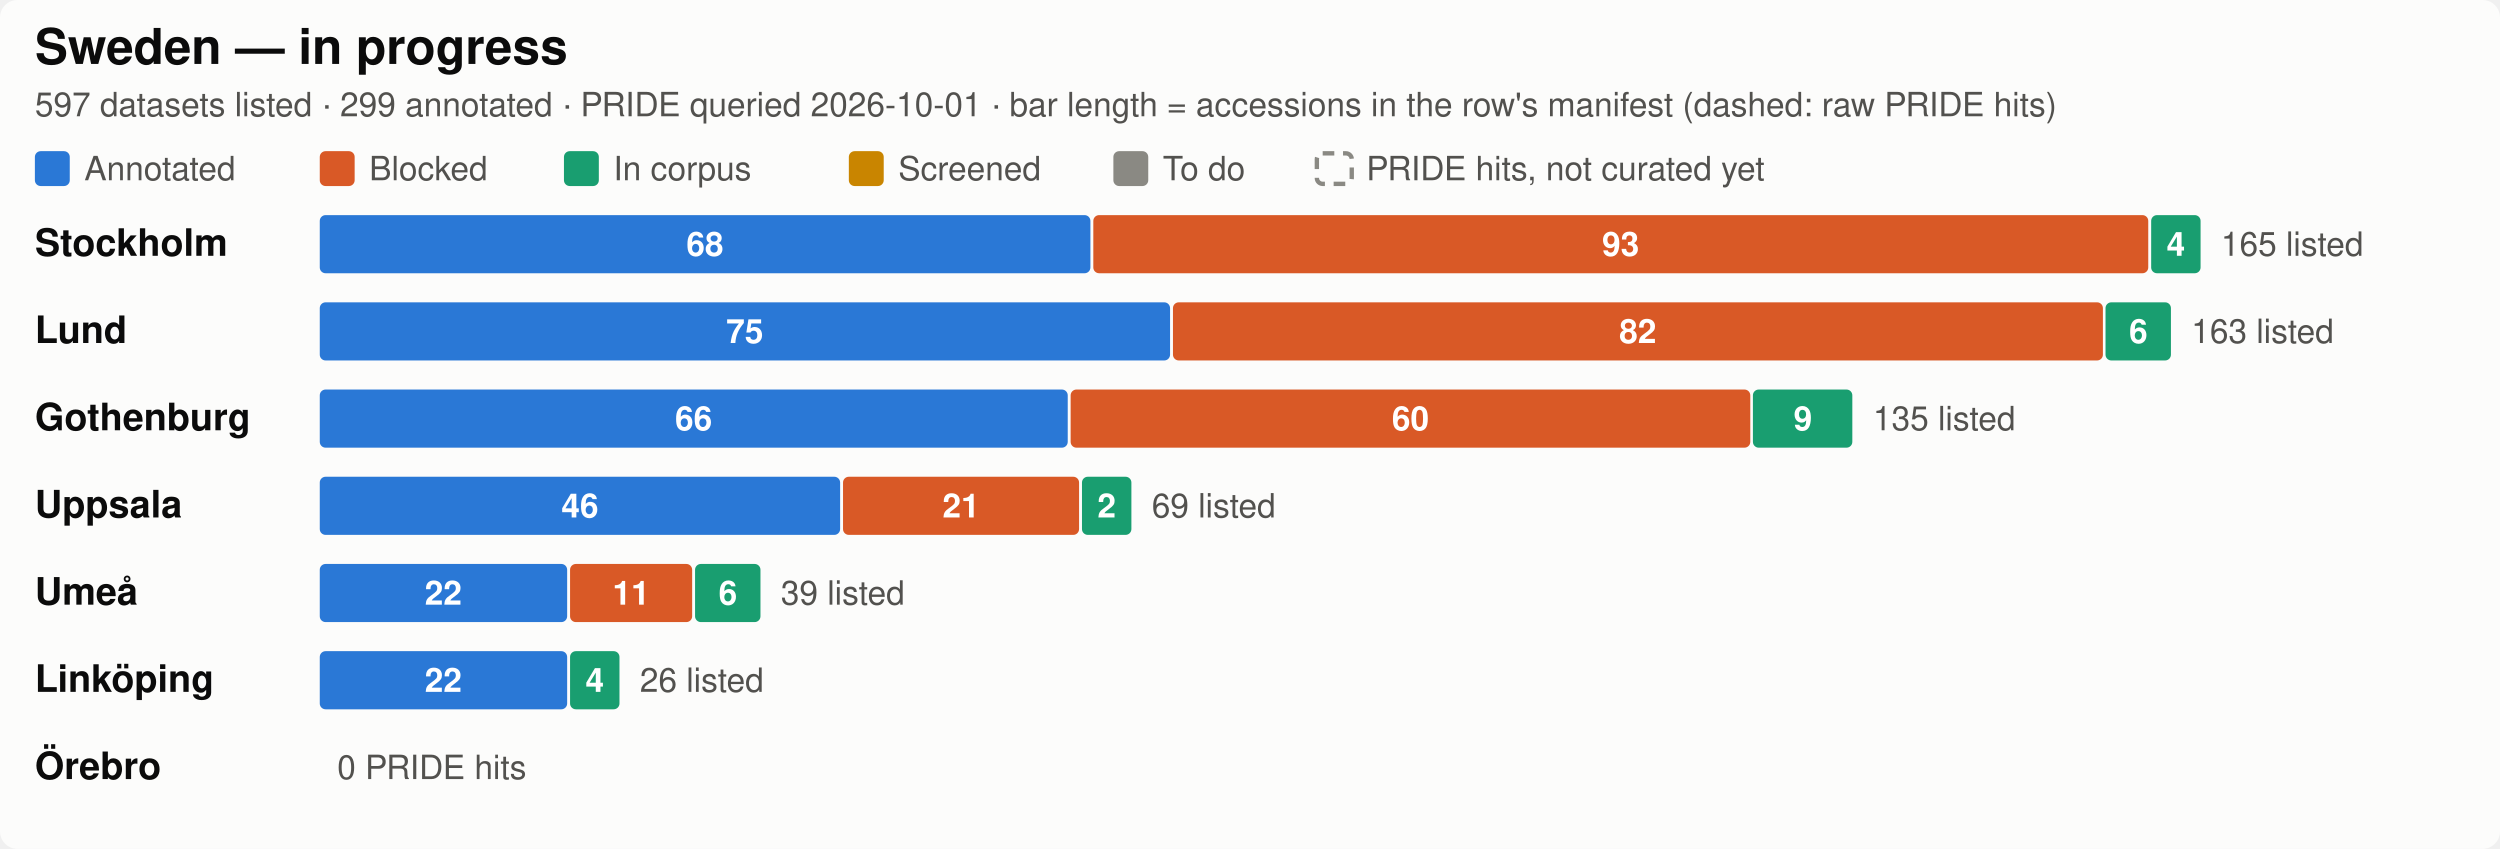
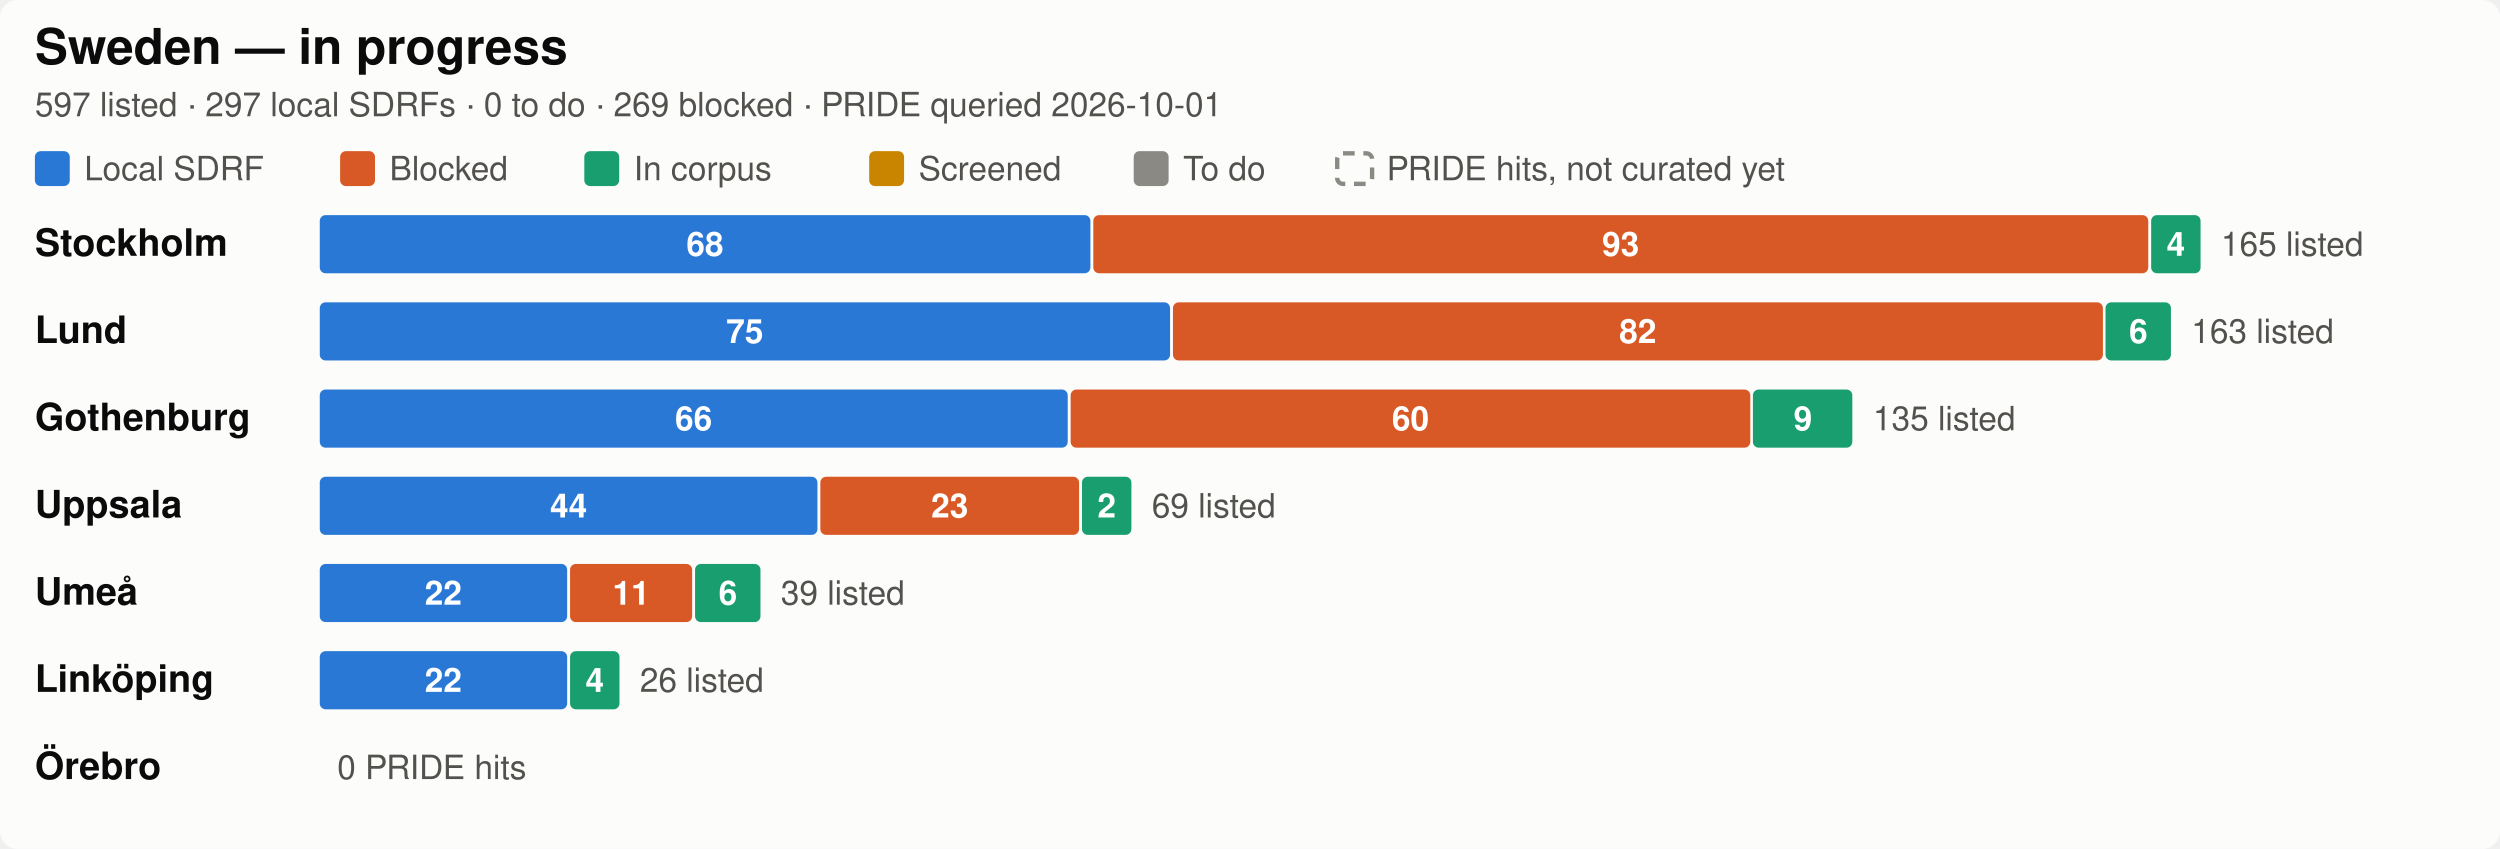
<svg xmlns="http://www.w3.org/2000/svg" width="860" height="292" viewBox="0 0 860 292" role="img" aria-label="Sweden SDRF progress by city">
  <style>
  .bg { fill: #fcfcfb; }
  .title { fill: #0b0b0b; font-size: 17px; font-weight: 600; }
  .city { fill: #0b0b0b; font-size: 13px; font-weight: 600; }
  .sub, .legend, .total { fill: #52514e; font-size: 11.5px; }
  .seg { font-size: 11.5px; font-weight: 600; fill: #ffffff; font-variant-numeric: tabular-nums; }
  .uncurated { fill: none; stroke: #8a8983; stroke-width: 1.5; stroke-dasharray: 4 3; }
  text { font-family: -apple-system, "Segoe UI", Helvetica, Arial, sans-serif; }
  .c-annotated { fill: #2a78d6; }
  .c-blocked { fill: #d95926; }
  .c-in_corpus { fill: #199e70; }
  .c-screened { fill: #c98500; }
  .c-todo { fill: #8a8983; }

  @media (prefers-color-scheme: dark) {
    .bg { fill: #1a1a19; }
    .title, .city { fill: #ffffff; }
    .sub, .legend, .total { fill: #c3c2b7; }
    .uncurated { stroke: #8f8e86; }
    .c-annotated { fill: #3987e5; }
    .c-blocked { fill: #d95926; }
    .c-in_corpus { fill: #199e70; }
    .c-screened { fill: #c98500; }
    .c-todo { fill: #6b6a65; }
  }
</style>
  <rect class="bg" width="860" height="292" rx="6" />
  <text class="title" x="12" y="22">Sweden — in progress</text>
-   <text class="sub" x="12" y="40">597 datasets listed · 299 annotated · PRIDE queried 2026-10-01 · bar length = accessions in the row's manifest (dashed: raw PRIDE hits)</text>
+   <text class="sub" x="12" y="40">597 listed · 297 local SDRFs · 0 to do · 269 blocked · PRIDE queried 2026-10-01</text>
  <rect class="c-annotated" fill="#2a78d6" x="12" y="52" width="12" height="12" rx="2" />
-   <text class="legend" x="29" y="62">Annotated</text>
-   <rect class="c-blocked" fill="#d95926" x="110" y="52" width="12" height="12" rx="2" />
-   <text class="legend" x="127" y="62">Blocked</text>
-   <rect class="c-in_corpus" fill="#199e70" x="194" y="52" width="12" height="12" rx="2" />
-   <text class="legend" x="211" y="62">In corpus</text>
-   <rect class="c-screened" fill="#c98500" x="292" y="52" width="12" height="12" rx="2" />
-   <text class="legend" x="309" y="62">Screened</text>
-   <rect class="c-todo" fill="#8a8983" x="383" y="52" width="12" height="12" rx="2" />
-   <text class="legend" x="400" y="62">To do</text>
-   <rect class="uncurated" fill="none" stroke="#8a8983" x="453" y="52.75" width="12" height="10.5" rx="2" />
-   <text class="legend" x="470" y="62">PRIDE hits, not curated yet</text>
+   <text class="legend" x="29" y="62">Local SDRF</text>
+   <rect class="c-blocked" fill="#d95926" x="117" y="52" width="12" height="12" rx="2" />
+   <text class="legend" x="134" y="62">Blocked</text>
+   <rect class="c-in_corpus" fill="#199e70" x="201" y="52" width="12" height="12" rx="2" />
+   <text class="legend" x="218" y="62">In corpus</text>
+   <rect class="c-screened" fill="#c98500" x="299" y="52" width="12" height="12" rx="2" />
+   <text class="legend" x="316" y="62">Screened</text>
+   <rect class="c-todo" fill="#8a8983" x="390" y="52" width="12" height="12" rx="2" />
+   <text class="legend" x="407" y="62">To do</text>
+   <rect class="uncurated" fill="none" stroke="#8a8983" x="460" y="52.75" width="12" height="10.5" rx="2" />
+   <text class="legend" x="477" y="62">PRIDE hits, not curated yet</text>
  <text class="city" x="12" y="88.0">Stockholm</text>
  <rect class="c-annotated" fill="#2a78d6" x="110.0" y="74" width="265.1" height="20" rx="2" />
  <text class="seg" x="242.5" y="88.0" text-anchor="middle">68</text>
  <rect class="c-blocked" fill="#d95926" x="376.1" y="74" width="362.9" height="20" rx="2" />
  <text class="seg" x="557.5" y="88.0" text-anchor="middle">93</text>
  <rect class="c-in_corpus" fill="#199e70" x="740.0" y="74" width="17.0" height="20" rx="2" />
  <text class="seg" x="748.5" y="88.0" text-anchor="middle">4</text>
  <text class="total" x="764.0" y="88.0">165 listed</text>
  <text class="city" x="12" y="118.0">Lund</text>
  <rect class="c-annotated" fill="#2a78d6" x="110.0" y="104" width="292.5" height="20" rx="2" />
  <text class="seg" x="256.2" y="118.0" text-anchor="middle">75</text>
  <rect class="c-blocked" fill="#d95926" x="403.5" y="104" width="319.9" height="20" rx="2" />
  <text class="seg" x="563.4" y="118.0" text-anchor="middle">82</text>
  <rect class="c-in_corpus" fill="#199e70" x="724.3" y="104" width="22.5" height="20" rx="2" />
  <text class="seg" x="735.6" y="118.0" text-anchor="middle">6</text>
  <text class="total" x="753.8" y="118.0">163 listed</text>
  <text class="city" x="12" y="148.0">Gothenburg</text>
  <rect class="c-annotated" fill="#2a78d6" x="110.0" y="134" width="257.3" height="20" rx="2" />
  <text class="seg" x="238.6" y="148.0" text-anchor="middle">66</text>
  <rect class="c-blocked" fill="#d95926" x="368.3" y="134" width="233.8" height="20" rx="2" />
  <text class="seg" x="485.2" y="148.0" text-anchor="middle">60</text>
  <rect class="c-in_corpus" fill="#199e70" x="603.0" y="134" width="34.2" height="20" rx="2" />
  <text class="seg" x="620.2" y="148.0" text-anchor="middle">9</text>
  <text class="total" x="644.3" y="148.0">135 listed</text>
  <text class="city" x="12" y="178.0">Uppsala</text>
-   <rect class="c-annotated" fill="#2a78d6" x="110.0" y="164" width="179.0" height="20" rx="2" />
-   <text class="seg" x="199.5" y="178.0" text-anchor="middle">46</text>
-   <rect class="c-blocked" fill="#d95926" x="290.0" y="164" width="81.2" height="20" rx="2" />
-   <text class="seg" x="330.6" y="178.0" text-anchor="middle">21</text>
+   <rect class="c-annotated" fill="#2a78d6" x="110.0" y="164" width="171.2" height="20" rx="2" />
+   <text class="seg" x="195.6" y="178.0" text-anchor="middle">44</text>
+   <rect class="c-blocked" fill="#d95926" x="282.2" y="164" width="89.0" height="20" rx="2" />
+   <text class="seg" x="326.7" y="178.0" text-anchor="middle">23</text>
  <rect class="c-in_corpus" fill="#199e70" x="372.2" y="164" width="17.0" height="20" rx="2" />
  <text class="seg" x="380.7" y="178.0" text-anchor="middle">2</text>
  <text class="total" x="396.2" y="178.0">69 listed</text>
  <text class="city" x="12" y="208.0">Umeå</text>
  <rect class="c-annotated" fill="#2a78d6" x="110.0" y="194" width="85.1" height="20" rx="2" />
  <text class="seg" x="152.5" y="208.0" text-anchor="middle">22</text>
  <rect class="c-blocked" fill="#d95926" x="196.1" y="194" width="42.0" height="20" rx="2" />
  <text class="seg" x="217.1" y="208.0" text-anchor="middle">11</text>
  <rect class="c-in_corpus" fill="#199e70" x="239.1" y="194" width="22.5" height="20" rx="2" />
  <text class="seg" x="250.4" y="208.0" text-anchor="middle">6</text>
  <text class="total" x="268.6" y="208.0">39 listed</text>
  <text class="city" x="12" y="238.0">Linköping</text>
  <rect class="c-annotated" fill="#2a78d6" x="110.0" y="224" width="85.1" height="20" rx="2" />
  <text class="seg" x="152.5" y="238.0" text-anchor="middle">22</text>
  <rect class="c-in_corpus" fill="#199e70" x="196.1" y="224" width="17.0" height="20" rx="2" />
  <text class="seg" x="204.6" y="238.0" text-anchor="middle">4</text>
  <text class="total" x="220.1" y="238.0">26 listed</text>
  <text class="city" x="12" y="268.0">Örebro</text>
  <text class="total" x="116.0" y="268.0">0 PRIDE hits</text>
</svg>
